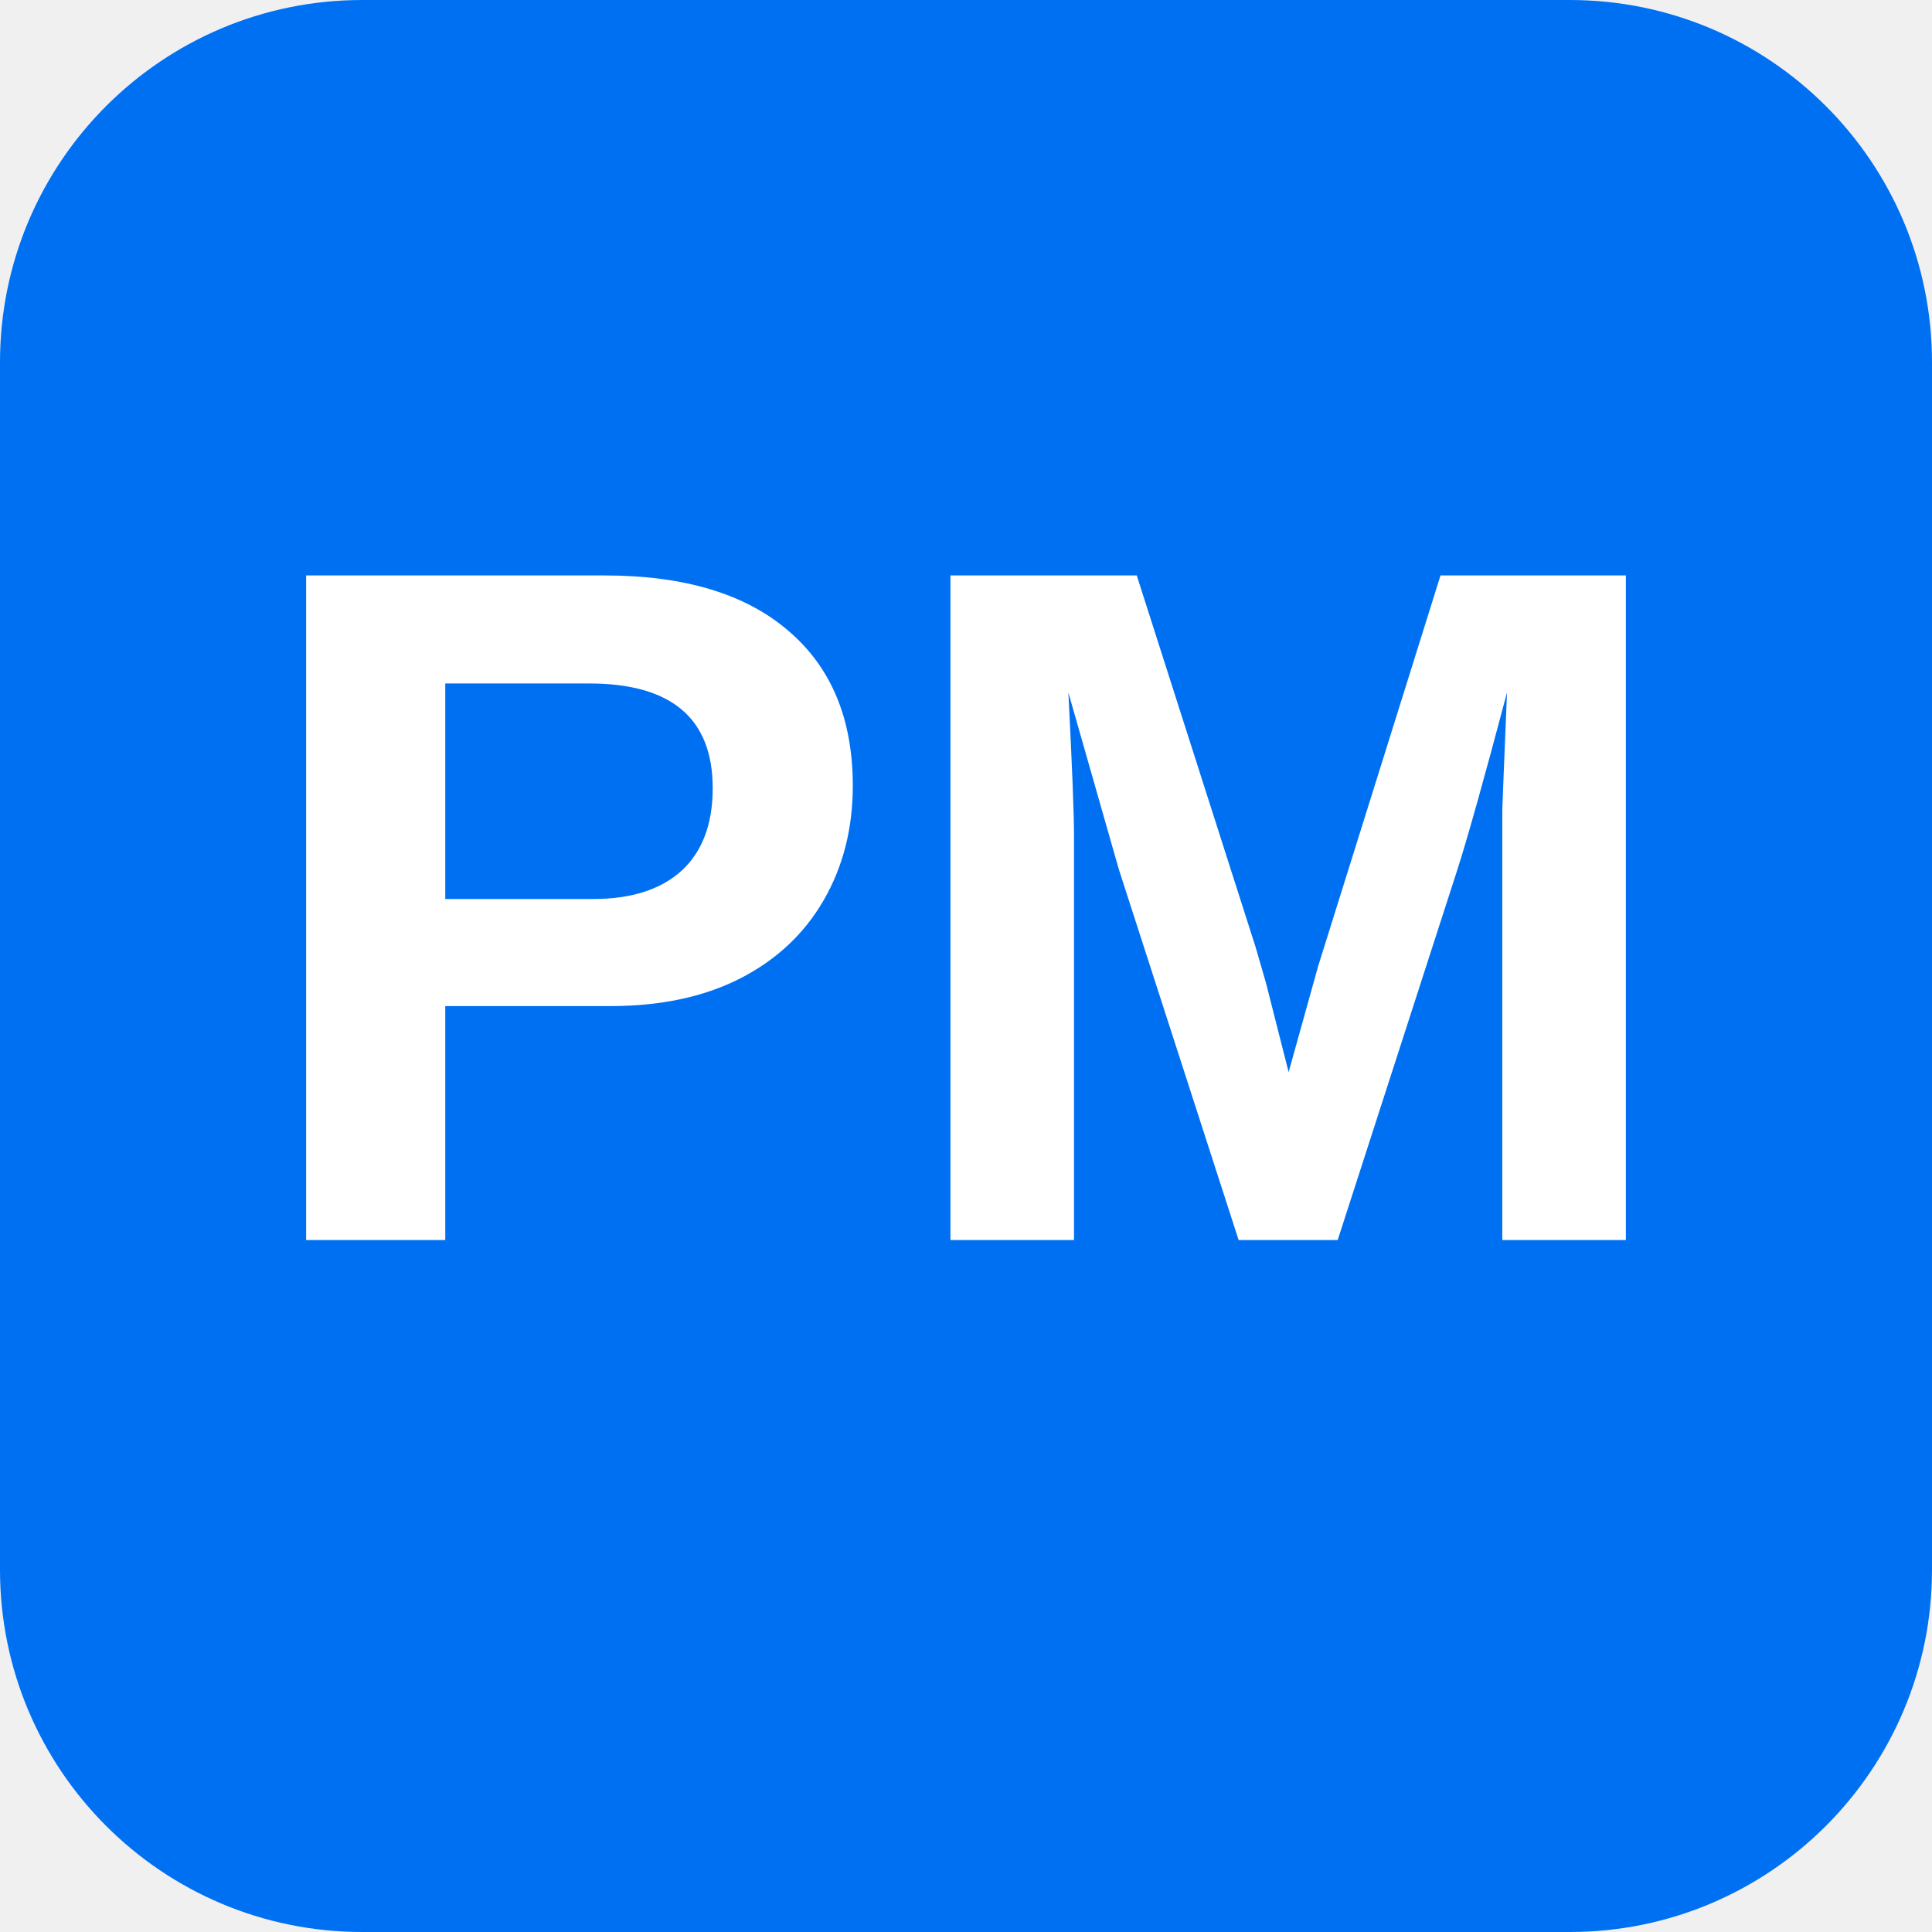
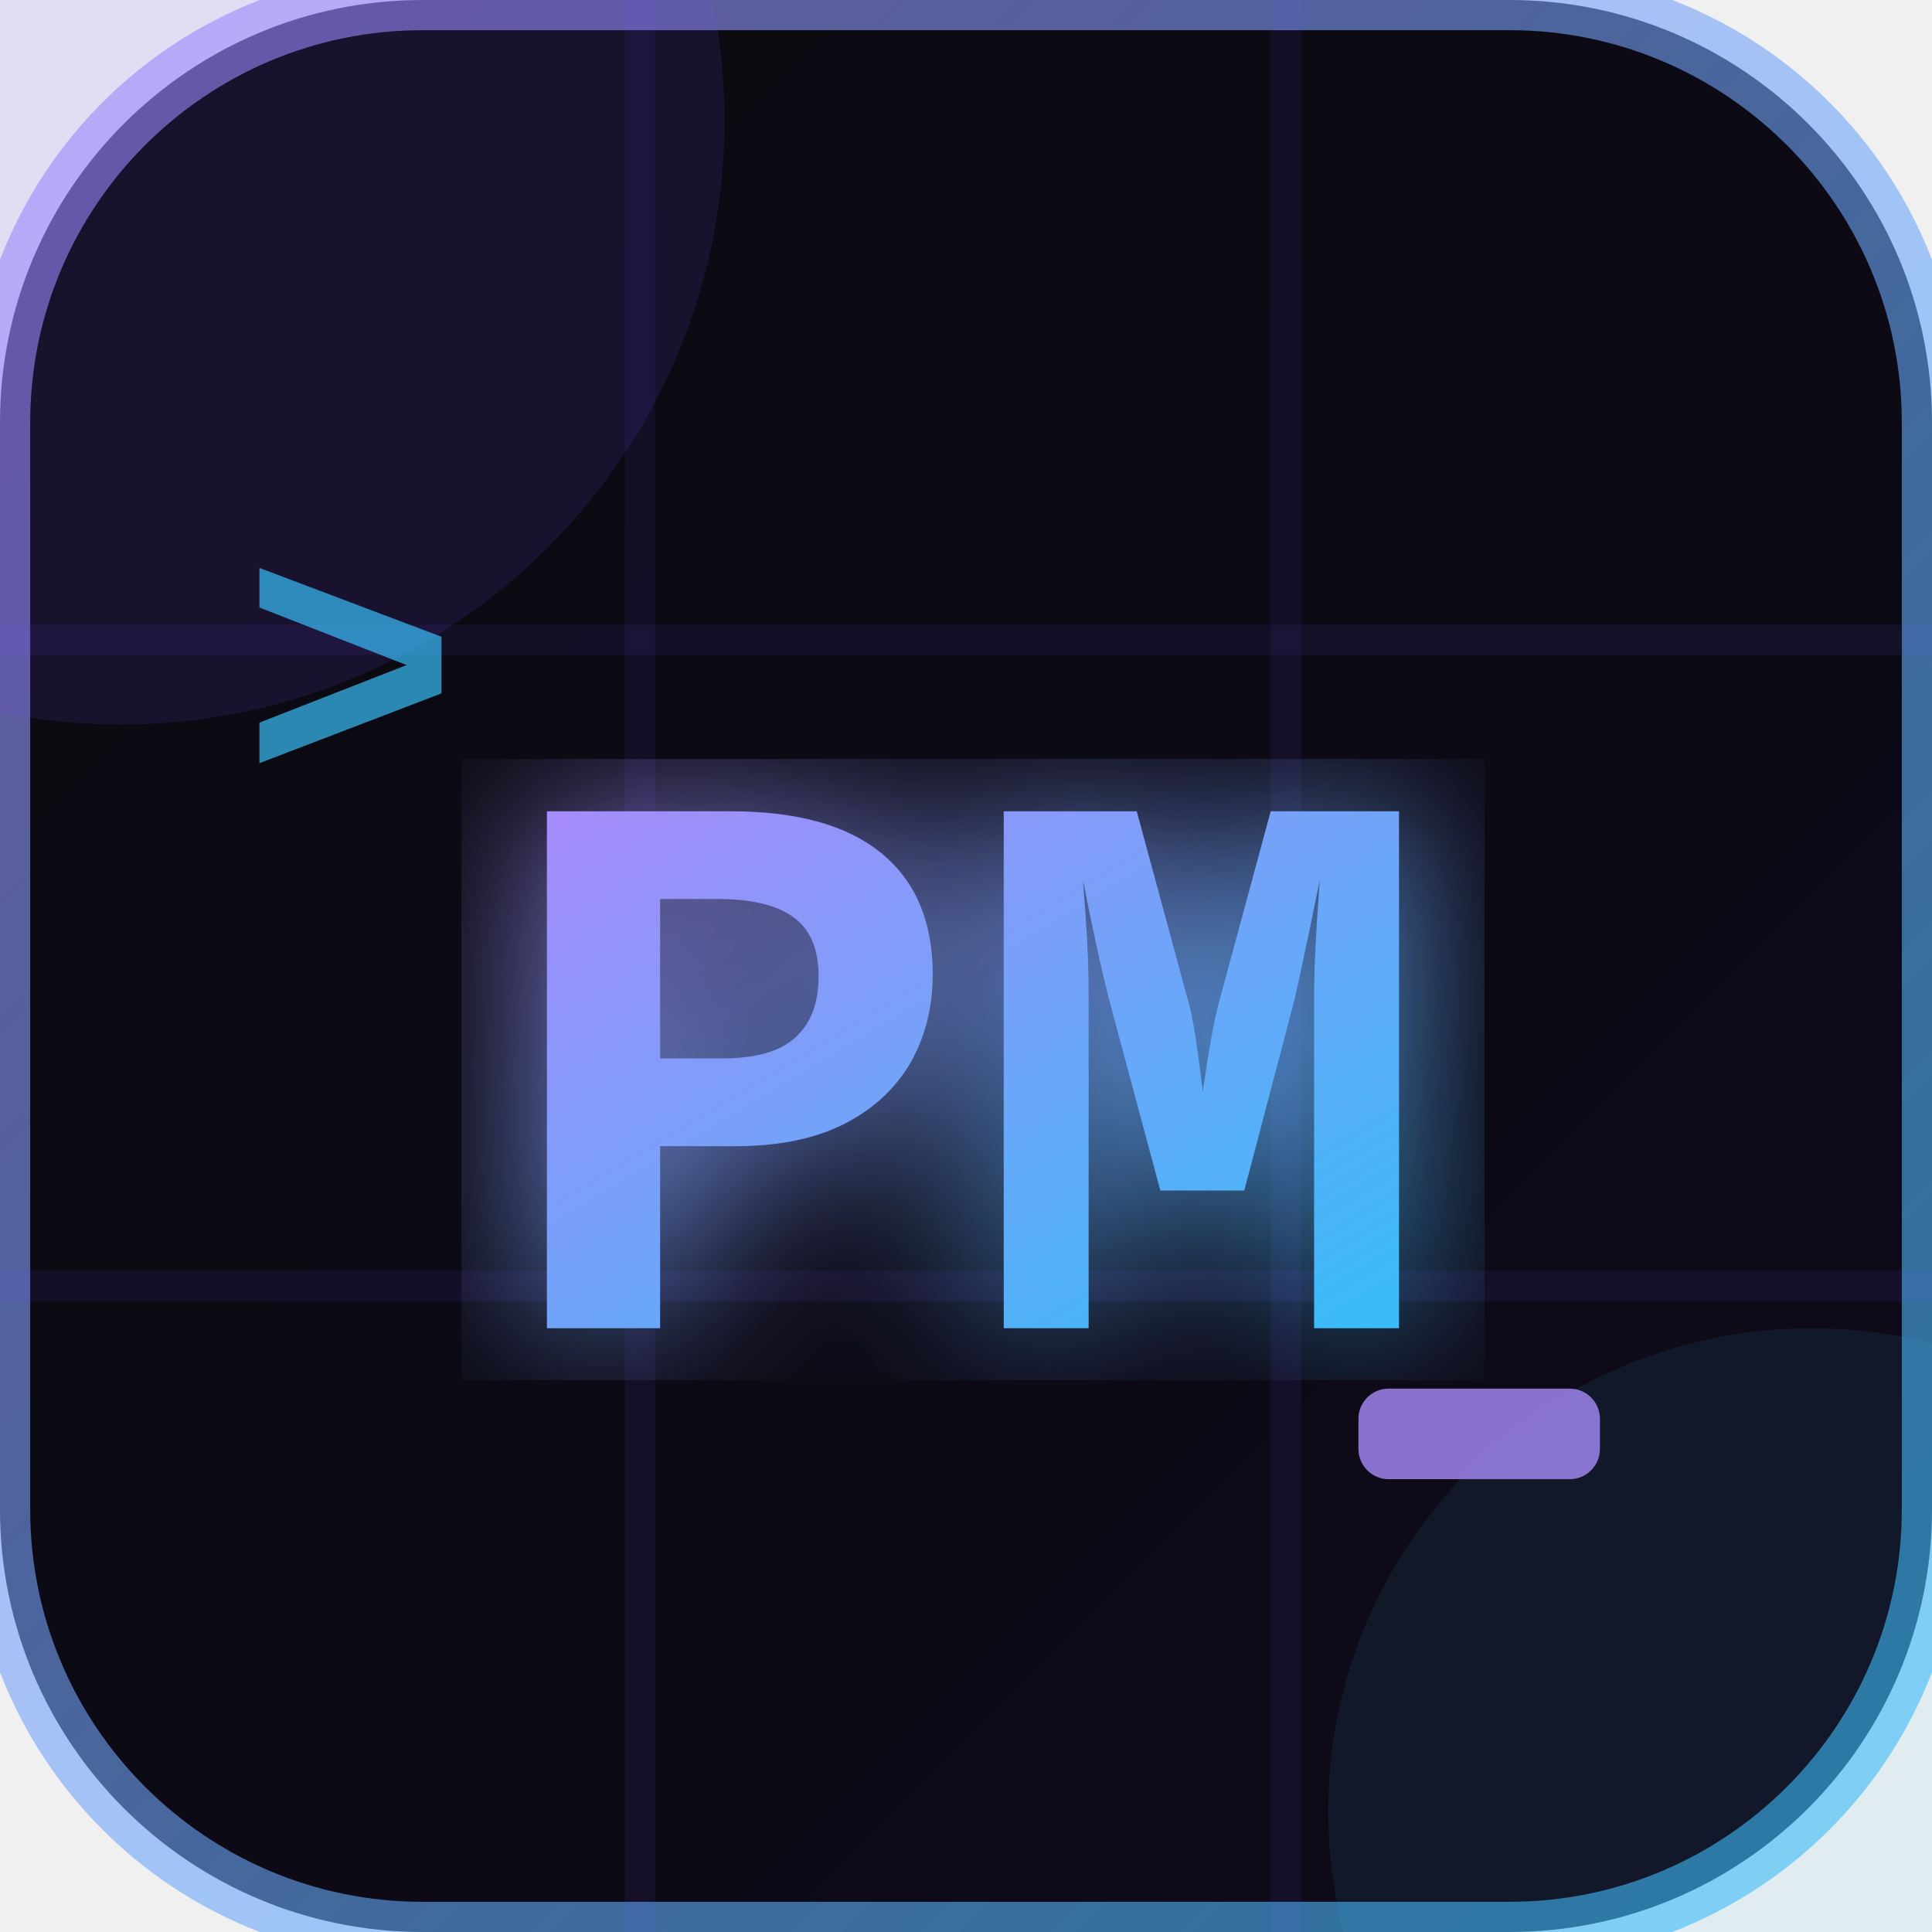
- <svg xmlns="http://www.w3.org/2000/svg" width="64" height="64" viewBox="0 0 64 64" role="img" aria-label="PM initials favicon">
-   <rect width="64" height="64" fill="#0070f3" rx="12" ry="12" />
-   <text x="50%" y="50%" dominant-baseline="middle" text-anchor="middle" fill="#fff" font-family="Montserrat, Arial, sans-serif" font-weight="700" font-size="32">
-     PM
-   </text>
+ <svg xmlns="http://www.w3.org/2000/svg" viewBox="0 0 32 32" width="32" height="32">
+   <defs>
+     <linearGradient id="bg" x1="0%" y1="0%" x2="100%" y2="100%">
+       <stop offset="0%" stop-color="#0a0a0f" />
+       <stop offset="100%" stop-color="#0f0a1a" />
+     </linearGradient>
+     <linearGradient id="grad" x1="0%" y1="0%" x2="100%" y2="100%">
+       <stop offset="0%" stop-color="#a78bfa" />
+       <stop offset="100%" stop-color="#38bdf8" />
+     </linearGradient>
+     <linearGradient id="border" x1="0%" y1="0%" x2="100%" y2="100%">
+       <stop offset="0%" stop-color="#a78bfa" stop-opacity="0.6" />
+       <stop offset="100%" stop-color="#38bdf8" stop-opacity="0.6" />
+     </linearGradient>
+     <filter id="glow">
+       <feGaussianBlur stdDeviation="1.5" result="blur" />
+       <feMerge>
+         <feMergeNode in="blur" />
+         <feMergeNode in="SourceGraphic" />
+       </feMerge>
+     </filter>
+   </defs>
+   <rect width="32" height="32" rx="7" fill="url(#bg)" />
+   <rect width="32" height="32" rx="7" fill="none" stroke="url(#border)" stroke-width="1" />
+   <line x1="0" y1="10.6" x2="32" y2="10.6" stroke="rgba(120,80,255,0.08)" stroke-width="0.5" />
+   <line x1="0" y1="21.3" x2="32" y2="21.3" stroke="rgba(120,80,255,0.08)" stroke-width="0.5" />
+   <line x1="10.6" y1="0" x2="10.6" y2="32" stroke="rgba(120,80,255,0.08)" stroke-width="0.5" />
+   <line x1="21.3" y1="0" x2="21.3" y2="32" stroke="rgba(120,80,255,0.08)" stroke-width="0.5" />
+   <circle cx="2" cy="2" r="10" fill="rgba(120,80,255,0.12)" />
+   <circle cx="30" cy="30" r="8" fill="rgba(56,189,248,0.08)" />
+   <text x="4" y="13" font-family="'JetBrains Mono', 'Courier New', monospace" font-size="6" font-weight="700" fill="#38bdf8" opacity="0.7">&gt;</text>
+   <text x="16" y="22" font-family="'JetBrains Mono', 'Courier New', monospace" font-size="13" font-weight="700" fill="url(#grad)" text-anchor="middle" filter="url(#glow)">PM</text>
+   <rect x="22.5" y="23" width="4" height="1.5" rx="0.5" fill="#a78bfa" opacity="0.8" />
</svg>
